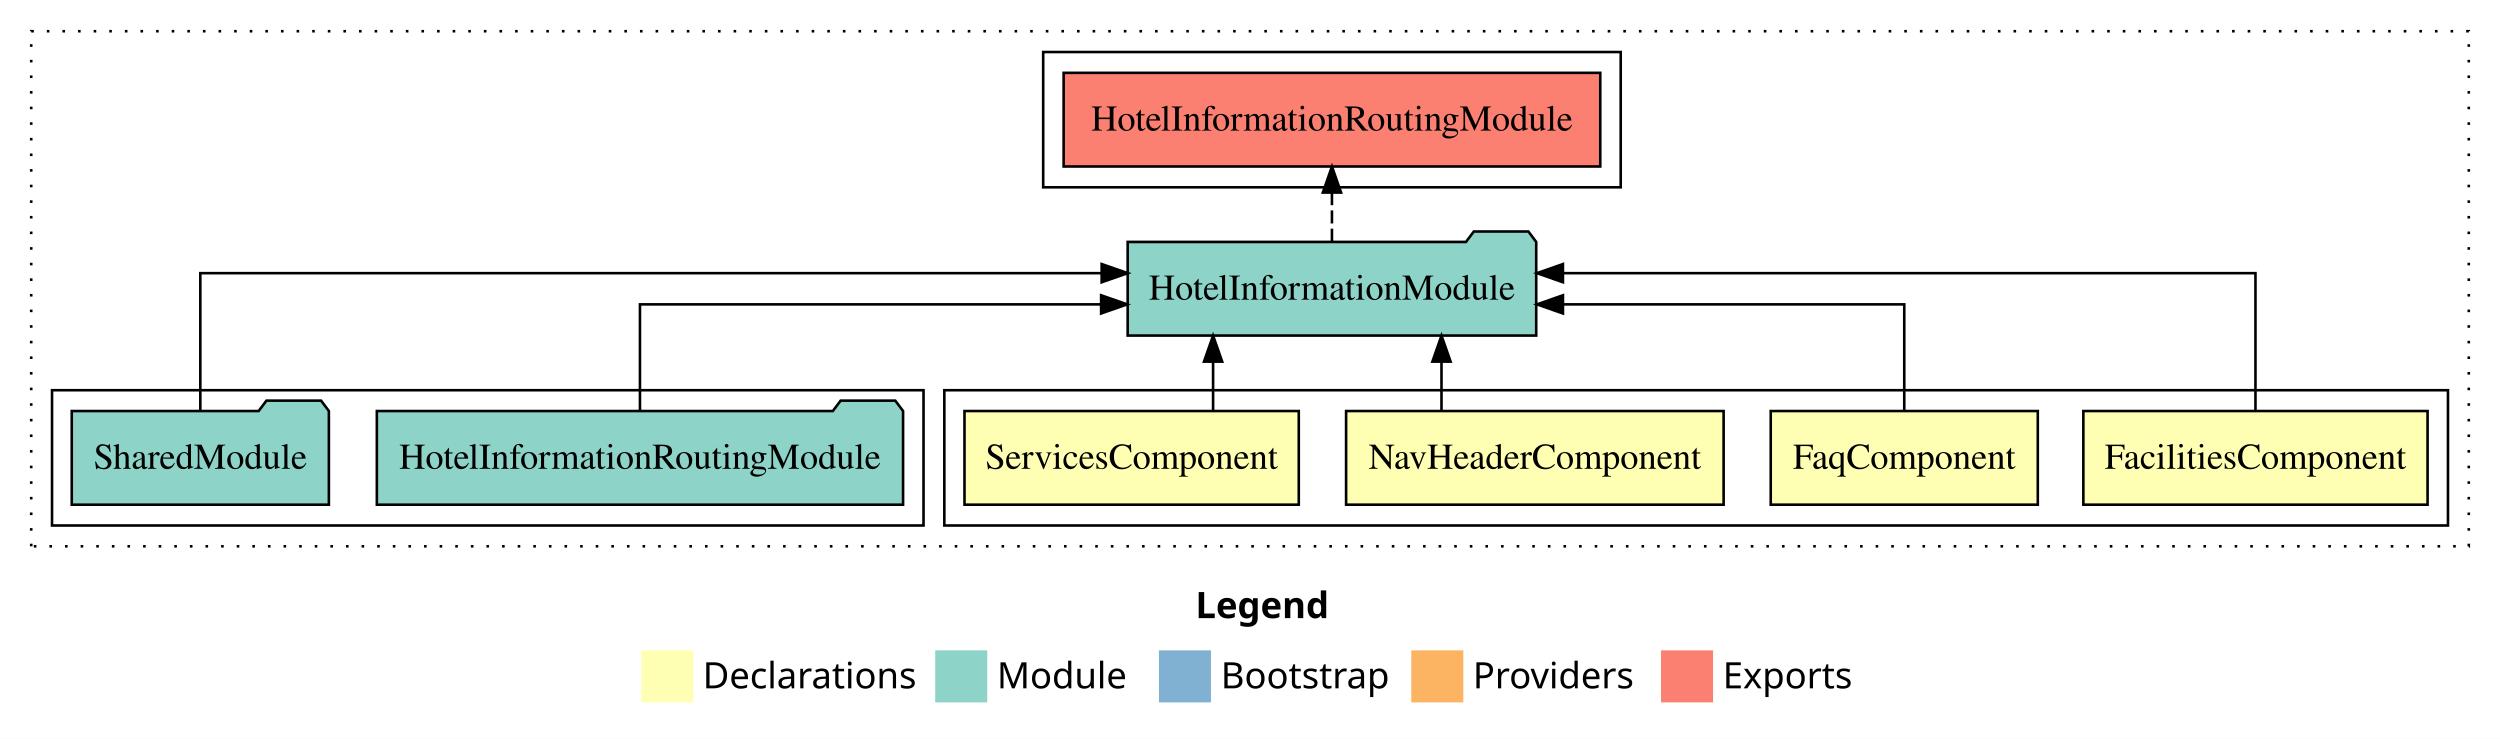
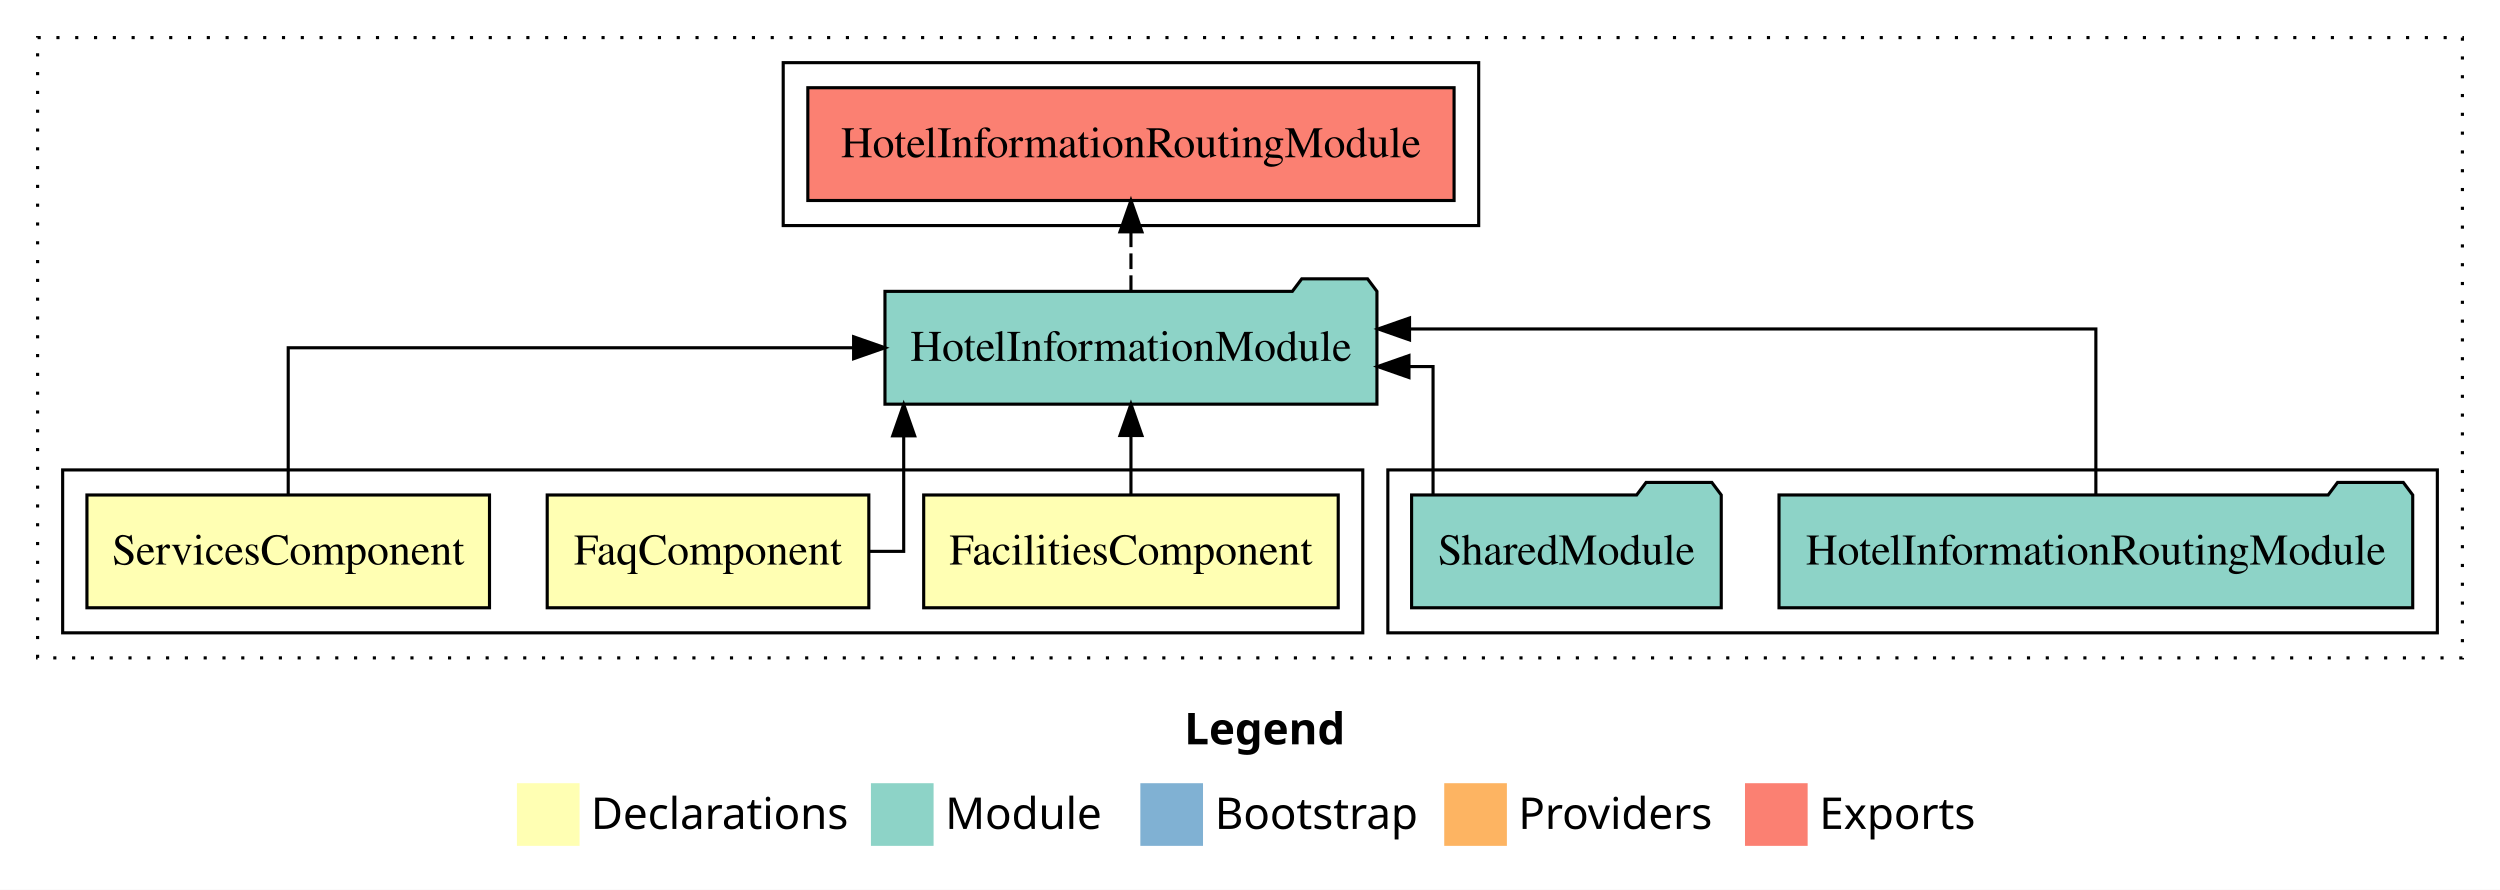
- <svg xmlns="http://www.w3.org/2000/svg" width="961pt" height="284pt" viewBox="0.00 0.00 961.00 284.00">
+ <svg xmlns="http://www.w3.org/2000/svg" width="798pt" height="284pt" viewBox="0.00 0.00 798.00 284.00">
  <g id="graph0" class="graph" transform="scale(1 1) rotate(0) translate(4 280)">
-     <polygon fill="white" stroke="transparent" points="-4,4 -4,-280 957,-280 957,4 -4,4" />
-     <text text-anchor="start" x="455.51" y="-42.4" font-family="sans-serif" font-weight="bold" font-size="14.00">Legend</text>
-     <polygon fill="#ffffb3" stroke="transparent" points="242.5,-10 242.5,-30 262.5,-30 262.5,-10 242.5,-10" />
-     <text text-anchor="start" x="266.13" y="-15.4" font-family="sans-serif" font-size="14.00">  Declarations</text>
-     <polygon fill="#8dd3c7" stroke="transparent" points="355.5,-10 355.5,-30 375.5,-30 375.5,-10 355.5,-10" />
-     <text text-anchor="start" x="379.23" y="-15.4" font-family="sans-serif" font-size="14.00">  Module</text>
-     <polygon fill="#80b1d3" stroke="transparent" points="441.5,-10 441.5,-30 461.5,-30 461.5,-10 441.5,-10" />
-     <text text-anchor="start" x="465.28" y="-15.4" font-family="sans-serif" font-size="14.00">  Bootstrap</text>
-     <polygon fill="#fdb462" stroke="transparent" points="538.5,-10 538.5,-30 558.5,-30 558.5,-10 538.5,-10" />
-     <text text-anchor="start" x="562.17" y="-15.4" font-family="sans-serif" font-size="14.00">  Providers</text>
-     <polygon fill="#fb8072" stroke="transparent" points="634.5,-10 634.5,-30 654.5,-30 654.5,-10 634.5,-10" />
-     <text text-anchor="start" x="658.23" y="-15.4" font-family="sans-serif" font-size="14.00">  Exports</text>
+     <polygon fill="white" stroke="transparent" points="-4,4 -4,-280 794,-280 794,4 -4,4" />
+     <text text-anchor="start" x="374.01" y="-42.4" font-family="sans-serif" font-weight="bold" font-size="14.00">Legend</text>
+     <polygon fill="#ffffb3" stroke="transparent" points="161,-10 161,-30 181,-30 181,-10 161,-10" />
+     <text text-anchor="start" x="184.63" y="-15.4" font-family="sans-serif" font-size="14.00">  Declarations</text>
+     <polygon fill="#8dd3c7" stroke="transparent" points="274,-10 274,-30 294,-30 294,-10 274,-10" />
+     <text text-anchor="start" x="297.73" y="-15.4" font-family="sans-serif" font-size="14.00">  Module</text>
+     <polygon fill="#80b1d3" stroke="transparent" points="360,-10 360,-30 380,-30 380,-10 360,-10" />
+     <text text-anchor="start" x="383.78" y="-15.4" font-family="sans-serif" font-size="14.00">  Bootstrap</text>
+     <polygon fill="#fdb462" stroke="transparent" points="457,-10 457,-30 477,-30 477,-10 457,-10" />
+     <text text-anchor="start" x="480.67" y="-15.4" font-family="sans-serif" font-size="14.00">  Providers</text>
+     <polygon fill="#fb8072" stroke="transparent" points="553,-10 553,-30 573,-30 573,-10 553,-10" />
+     <text text-anchor="start" x="576.73" y="-15.4" font-family="sans-serif" font-size="14.00">  Exports</text>
    <g id="clust1" class="cluster">
-       <polygon fill="none" stroke="black" stroke-dasharray="1,5" points="8,-70 8,-268 945,-268 945,-70 8,-70" />
+       <polygon fill="none" stroke="black" stroke-dasharray="1,5" points="8,-70 8,-268 782,-268 782,-70 8,-70" />
+     </g>
+     <g id="clust7" class="cluster">
+       <polygon fill="none" stroke="black" points="246,-208 246,-260 468,-260 468,-208 246,-208" />
+     </g>
+     <g id="clust6" class="cluster">
+       <polygon fill="none" stroke="black" points="439,-78 439,-130 774,-130 774,-78 439,-78" />
    </g>
    <g id="clust2" class="cluster">
-       <polygon fill="none" stroke="black" points="359,-78 359,-130 937,-130 937,-78 359,-78" />
-     </g>
-     <g id="clust7" class="cluster">
-       <polygon fill="none" stroke="black" points="16,-78 16,-130 351,-130 351,-78 16,-78" />
-     </g>
-     <g id="clust8" class="cluster">
-       <polygon fill="none" stroke="black" points="397,-208 397,-260 619,-260 619,-208 397,-208" />
+       <polygon fill="none" stroke="black" points="16,-78 16,-130 431,-130 431,-78 16,-78" />
    </g>
    <g id="node1" class="node">
-       <polygon fill="#ffffb3" stroke="black" points="929.16,-122 796.84,-122 796.84,-86 929.16,-86 929.16,-122" />
-       <text text-anchor="middle" x="863" y="-99.8" font-family="Times,serif" font-size="14.00">FacilitiesComponent</text>
+       <polygon fill="#ffffb3" stroke="black" points="423.16,-122 290.84,-122 290.84,-86 423.16,-86 423.16,-122" />
+       <text text-anchor="middle" x="357" y="-99.8" font-family="Times,serif" font-size="14.00">FacilitiesComponent</text>
+     </g>
+     <g id="node4" class="node">
+       <polygon fill="#8dd3c7" stroke="black" points="435.52,-187 432.52,-191 411.52,-191 408.52,-187 278.48,-187 278.48,-151 435.52,-151 435.52,-187" />
+       <text text-anchor="middle" x="357" y="-164.8" font-family="Times,serif" font-size="14.00">HotelInformationModule</text>
+     </g>
+     <g id="edge1" class="edge">
+       <path fill="none" stroke="black" d="M357,-122.11C357,-122.11 357,-140.99 357,-140.99" />
+       <polygon fill="black" stroke="black" points="353.5,-140.99 357,-150.99 360.5,-140.99 353.5,-140.99" />
+     </g>
+     <g id="node2" class="node">
+       <polygon fill="#ffffb3" stroke="black" points="273.33,-122 170.67,-122 170.67,-86 273.33,-86 273.33,-122" />
+       <text text-anchor="middle" x="222" y="-99.8" font-family="Times,serif" font-size="14.00">FaqComponent</text>
+     </g>
+     <g id="edge2" class="edge">
+       <path fill="none" stroke="black" d="M273.29,-104C279.92,-104 284.46,-104 284.46,-104 284.46,-104 284.46,-140.89 284.46,-140.89" />
+       <polygon fill="black" stroke="black" points="280.96,-140.89 284.46,-150.89 287.96,-140.89 280.96,-140.89" />
+     </g>
+     <g id="node3" class="node">
+       <polygon fill="#ffffb3" stroke="black" points="152.25,-122 23.75,-122 23.75,-86 152.25,-86 152.25,-122" />
+       <text text-anchor="middle" x="88" y="-99.8" font-family="Times,serif" font-size="14.00">ServicesComponent</text>
+     </g>
+     <g id="edge3" class="edge">
+       <path fill="none" stroke="black" d="M88,-122.11C88,-141.34 88,-169 88,-169 88,-169 268.47,-169 268.47,-169" />
+       <polygon fill="black" stroke="black" points="268.47,-172.5 278.47,-169 268.47,-165.5 268.47,-172.5" />
+     </g>
+     <g id="node7" class="node">
+       <polygon fill="#fb8072" stroke="black" points="460.14,-252 253.86,-252 253.86,-216 460.14,-216 460.14,-252" />
+       <text text-anchor="middle" x="357" y="-229.8" font-family="Times,serif" font-size="14.00">HotelInformationRoutingModule </text>
+     </g>
+     <g id="edge6" class="edge">
+       <path fill="none" stroke="black" stroke-dasharray="5,2" d="M357,-187.11C357,-187.11 357,-205.99 357,-205.99" />
+       <polygon fill="black" stroke="black" points="353.5,-205.99 357,-215.99 360.5,-205.99 353.5,-205.99" />
    </g>
    <g id="node5" class="node">
-       <polygon fill="#8dd3c7" stroke="black" points="586.52,-187 583.52,-191 562.52,-191 559.52,-187 429.48,-187 429.48,-151 586.52,-151 586.52,-187" />
-       <text text-anchor="middle" x="508" y="-164.8" font-family="Times,serif" font-size="14.00">HotelInformationModule</text>
-     </g>
-     <g id="edge1" class="edge">
-       <path fill="none" stroke="black" d="M863,-122.28C863,-143.32 863,-175 863,-175 863,-175 596.79,-175 596.79,-175" />
-       <polygon fill="black" stroke="black" points="596.79,-171.5 586.79,-175 596.79,-178.5 596.79,-171.5" />
-     </g>
-     <g id="node2" class="node">
-       <polygon fill="#ffffb3" stroke="black" points="779.33,-122 676.67,-122 676.67,-86 779.33,-86 779.33,-122" />
-       <text text-anchor="middle" x="728" y="-99.8" font-family="Times,serif" font-size="14.00">FaqComponent</text>
-     </g>
-     <g id="edge2" class="edge">
-       <path fill="none" stroke="black" d="M728,-122.02C728,-139.37 728,-163 728,-163 728,-163 596.8,-163 596.8,-163" />
-       <polygon fill="black" stroke="black" points="596.8,-159.5 586.8,-163 596.8,-166.5 596.8,-159.5" />
-     </g>
-     <g id="node3" class="node">
-       <polygon fill="#ffffb3" stroke="black" points="658.56,-122 513.44,-122 513.44,-86 658.56,-86 658.56,-122" />
-       <text text-anchor="middle" x="586" y="-99.8" font-family="Times,serif" font-size="14.00">NavHeaderComponent</text>
-     </g>
-     <g id="edge3" class="edge">
-       <path fill="none" stroke="black" d="M550.11,-122.11C550.11,-122.11 550.11,-140.99 550.11,-140.99" />
-       <polygon fill="black" stroke="black" points="546.61,-140.99 550.11,-150.99 553.61,-140.99 546.61,-140.99" />
-     </g>
-     <g id="node4" class="node">
-       <polygon fill="#ffffb3" stroke="black" points="495.25,-122 366.75,-122 366.75,-86 495.25,-86 495.25,-122" />
-       <text text-anchor="middle" x="431" y="-99.8" font-family="Times,serif" font-size="14.00">ServicesComponent</text>
+       <polygon fill="#8dd3c7" stroke="black" points="766.14,-122 763.14,-126 742.14,-126 739.14,-122 563.86,-122 563.86,-86 766.14,-86 766.14,-122" />
+       <text text-anchor="middle" x="665" y="-99.8" font-family="Times,serif" font-size="14.00">HotelInformationRoutingModule</text>
    </g>
    <g id="edge4" class="edge">
-       <path fill="none" stroke="black" d="M462.31,-122.11C462.31,-122.11 462.31,-140.99 462.31,-140.99" />
-       <polygon fill="black" stroke="black" points="458.81,-140.99 462.31,-150.99 465.81,-140.99 458.81,-140.99" />
-     </g>
-     <g id="node8" class="node">
-       <polygon fill="#fb8072" stroke="black" points="611.14,-252 404.86,-252 404.86,-216 611.14,-216 611.14,-252" />
-       <text text-anchor="middle" x="508" y="-229.8" font-family="Times,serif" font-size="14.00">HotelInformationRoutingModule </text>
-     </g>
-     <g id="edge7" class="edge">
-       <path fill="none" stroke="black" stroke-dasharray="5,2" d="M508,-187.11C508,-187.11 508,-205.99 508,-205.99" />
-       <polygon fill="black" stroke="black" points="504.5,-205.99 508,-215.99 511.5,-205.99 504.5,-205.99" />
+       <path fill="none" stroke="black" d="M665,-122.28C665,-143.32 665,-175 665,-175 665,-175 445.92,-175 445.92,-175" />
+       <polygon fill="black" stroke="black" points="445.92,-171.5 435.92,-175 445.92,-178.5 445.92,-171.5" />
    </g>
    <g id="node6" class="node">
-       <polygon fill="#8dd3c7" stroke="black" points="343.14,-122 340.14,-126 319.14,-126 316.14,-122 140.86,-122 140.86,-86 343.14,-86 343.14,-122" />
-       <text text-anchor="middle" x="242" y="-99.8" font-family="Times,serif" font-size="14.00">HotelInformationRoutingModule</text>
+       <polygon fill="#8dd3c7" stroke="black" points="545.42,-122 542.42,-126 521.42,-126 518.42,-122 446.58,-122 446.58,-86 545.42,-86 545.42,-122" />
+       <text text-anchor="middle" x="496" y="-99.8" font-family="Times,serif" font-size="14.00">SharedModule</text>
    </g>
    <g id="edge5" class="edge">
-       <path fill="none" stroke="black" d="M242,-122.02C242,-139.37 242,-163 242,-163 242,-163 419.27,-163 419.27,-163" />
-       <polygon fill="black" stroke="black" points="419.27,-166.5 429.27,-163 419.27,-159.5 419.27,-166.5" />
-     </g>
-     <g id="node7" class="node">
-       <polygon fill="#8dd3c7" stroke="black" points="122.42,-122 119.42,-126 98.42,-126 95.42,-122 23.58,-122 23.58,-86 122.42,-86 122.42,-122" />
-       <text text-anchor="middle" x="73" y="-99.8" font-family="Times,serif" font-size="14.00">SharedModule</text>
-     </g>
-     <g id="edge6" class="edge">
-       <path fill="none" stroke="black" d="M73,-122.28C73,-143.32 73,-175 73,-175 73,-175 419.48,-175 419.48,-175" />
-       <polygon fill="black" stroke="black" points="419.48,-178.5 429.48,-175 419.48,-171.5 419.48,-178.5" />
+       <path fill="none" stroke="black" d="M453.43,-122.02C453.43,-139.37 453.43,-163 453.43,-163 453.43,-163 445.74,-163 445.74,-163" />
+       <polygon fill="black" stroke="black" points="445.74,-159.5 435.74,-163 445.74,-166.5 445.74,-159.5" />
    </g>
  </g>
</svg>
